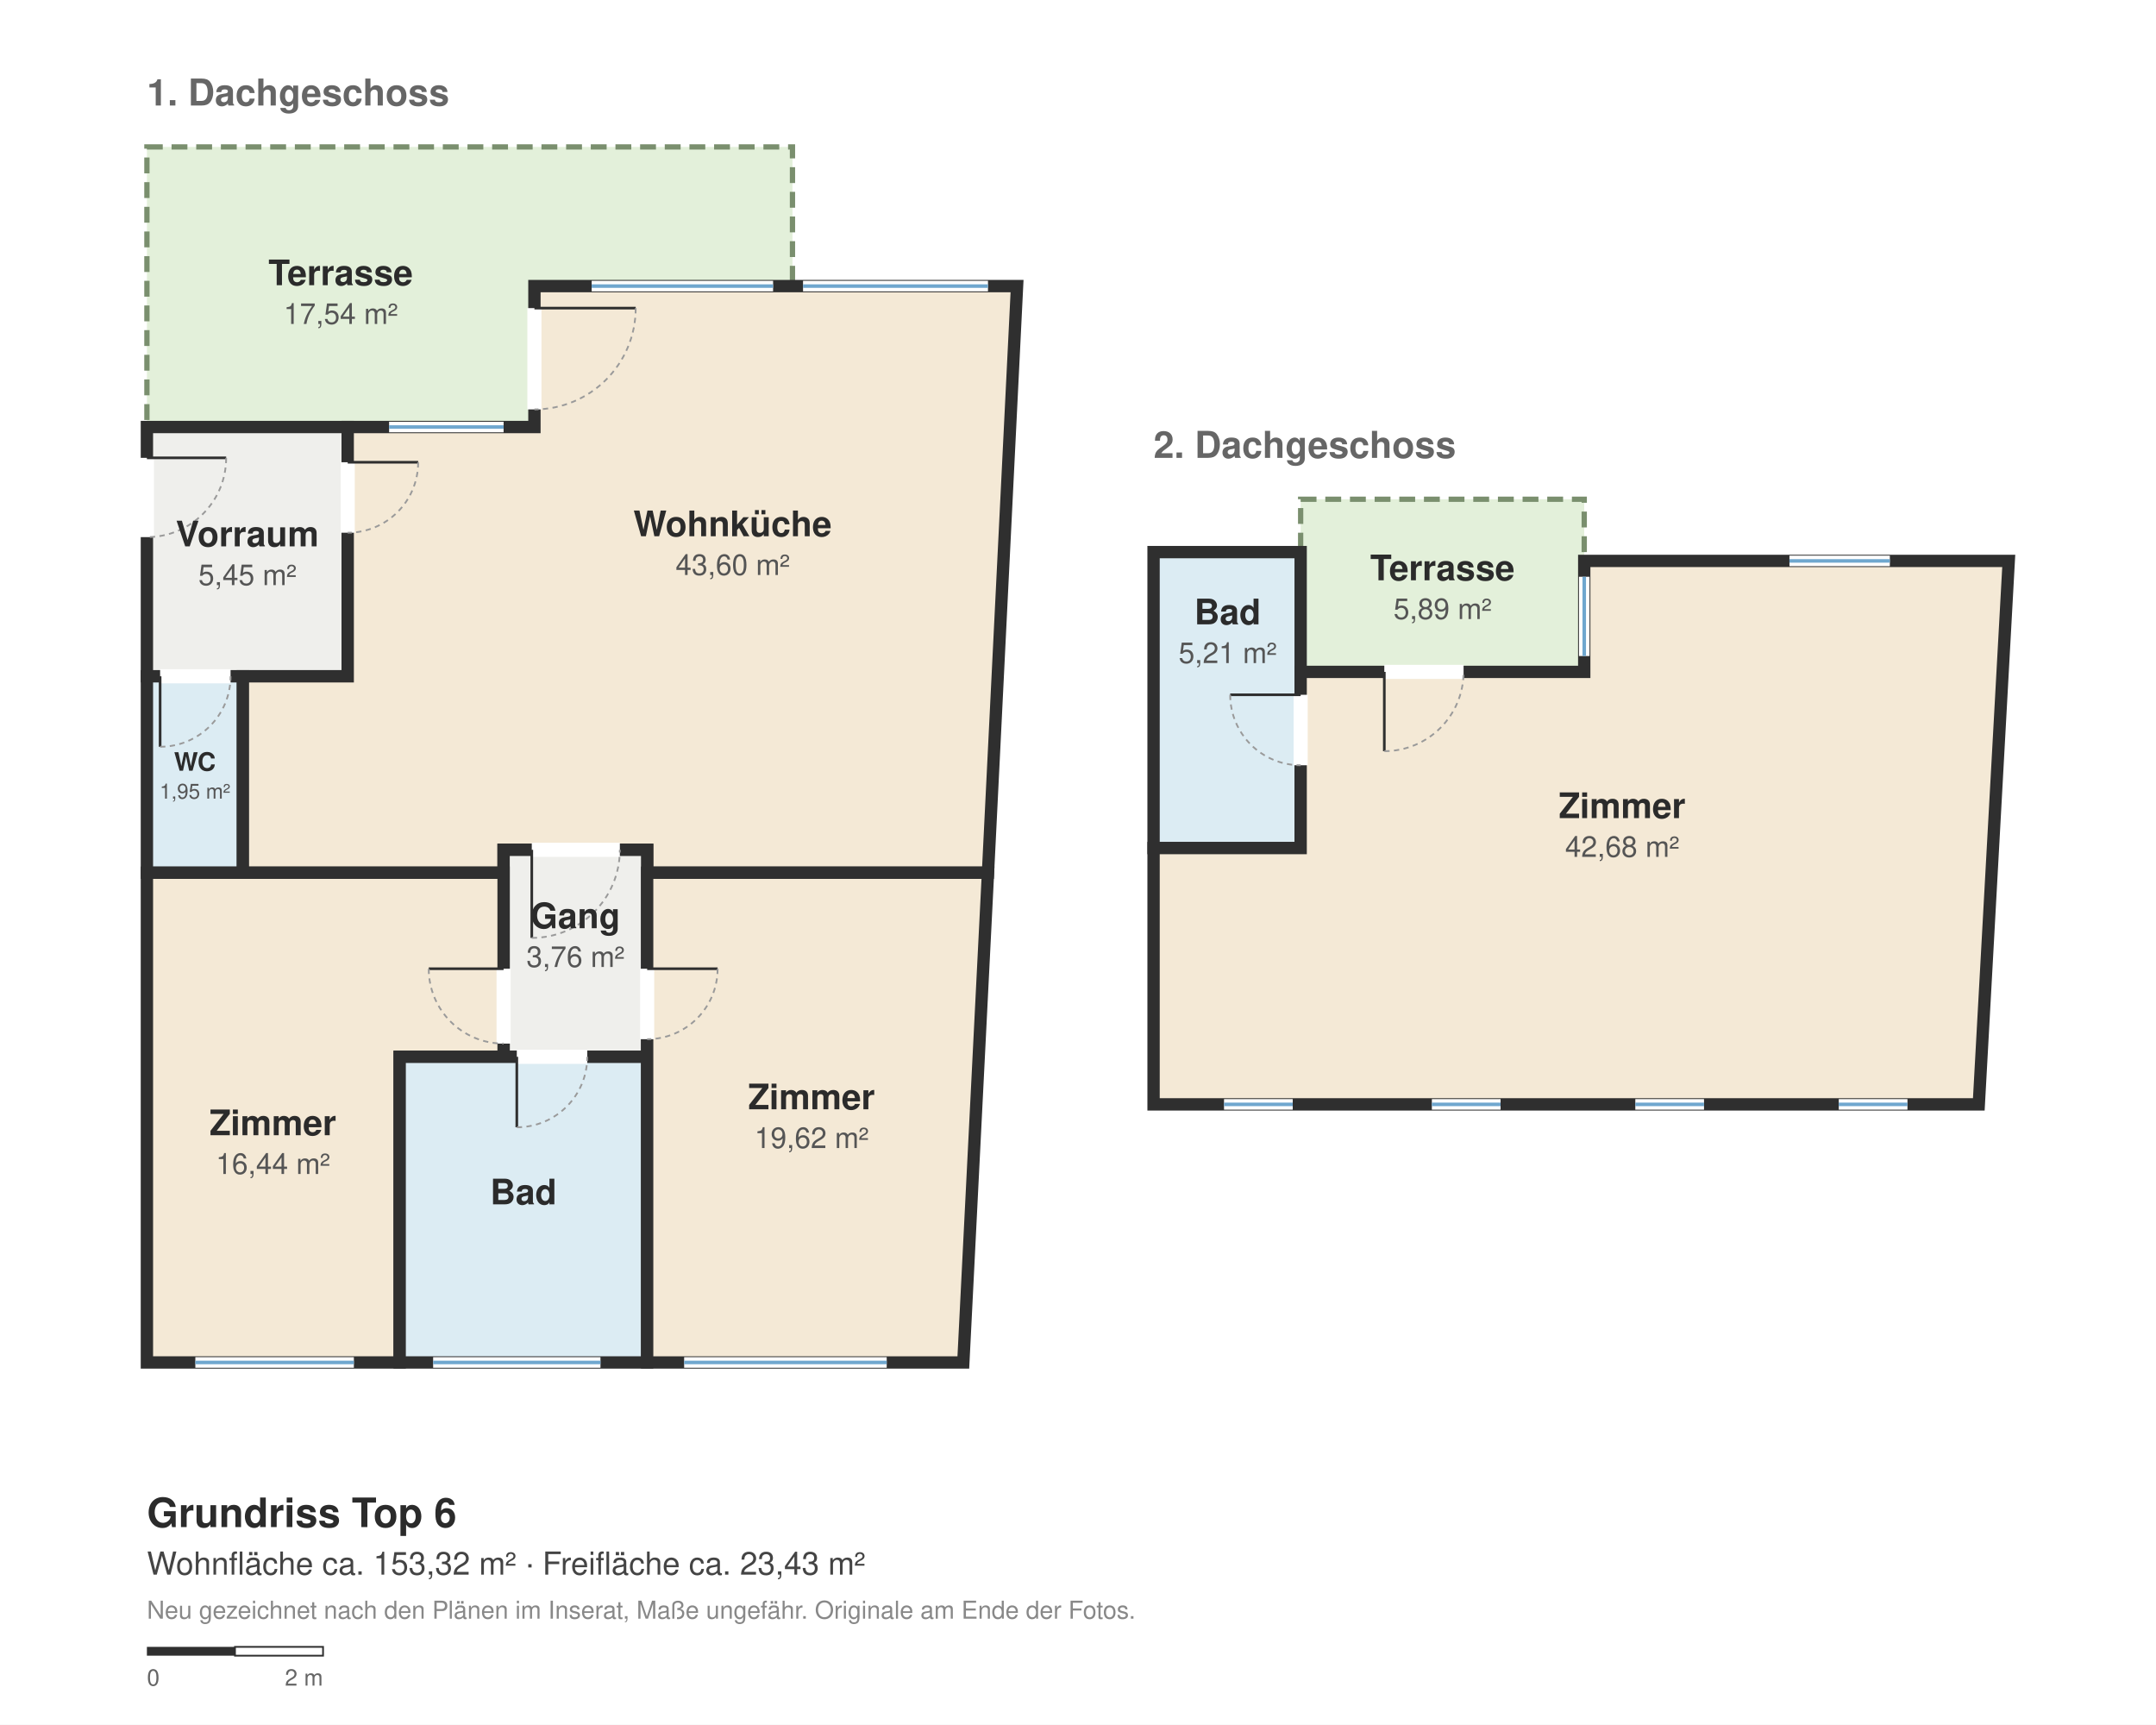
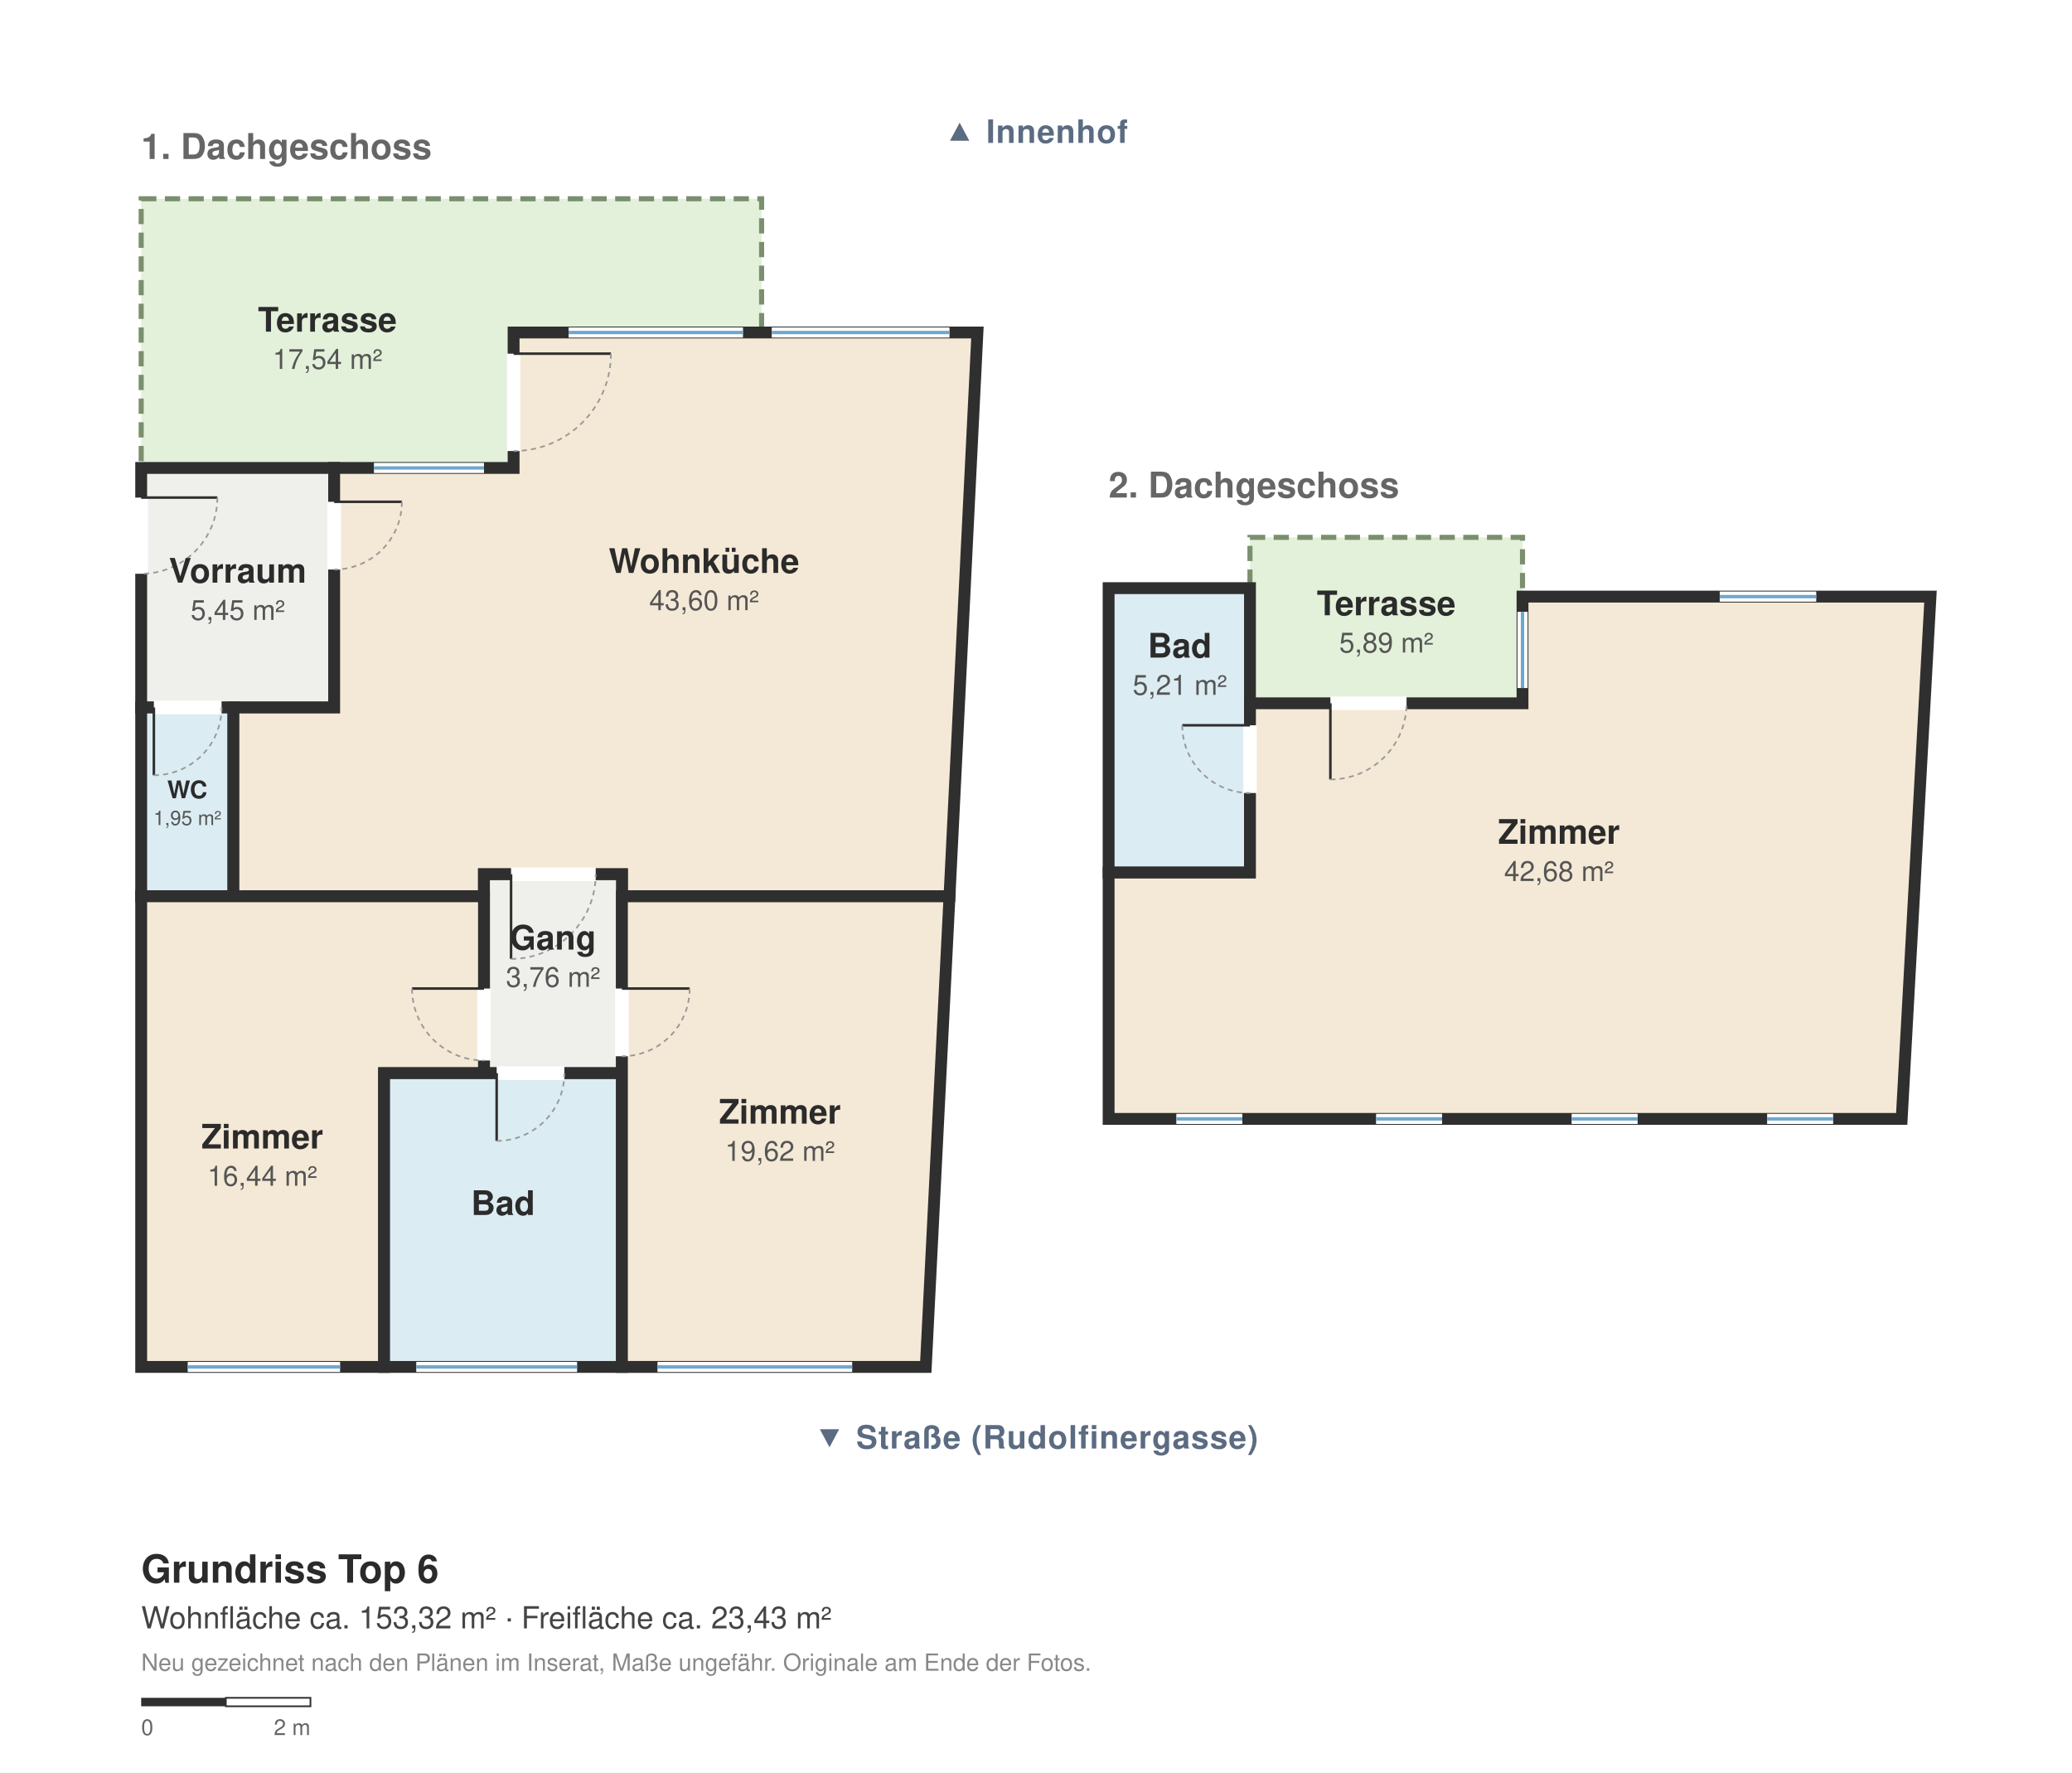
- <svg xmlns="http://www.w3.org/2000/svg" width="2448" height="1958" viewBox="0 0 2448 1958" font-family="Helvetica, Arial, sans-serif">
-   <rect width="2448" height="1958" fill="#ffffff" />
-   <polygon points="166.8,166.8 899.8,166.8 899.8,324.8 606.8,324.8 606.8,484.8 166.8,484.8" fill="#e3f0da" stroke="none" />
-   <polygon points="166.8,166.8 899.8,166.8 899.8,324.8 606.8,324.8 606.8,484.8 166.8,484.8" fill="none" stroke="#7a8f6e" stroke-width="6.0" stroke-linejoin="miter" stroke-dasharray="18 10" />
-   <polygon points="166.8,484.8 394.8,484.8 394.8,767.8 166.8,767.8" fill="#efefec" stroke="none" />
-   <polygon points="166.8,484.8 394.8,484.8 394.8,767.8 166.8,767.8" fill="none" stroke="#2f2f2f" stroke-width="14.0" stroke-linejoin="miter" />
-   <polygon points="166.8,767.8 275.8,767.8 275.8,990.8 166.8,990.8" fill="#dcecf3" stroke="none" />
-   <polygon points="166.8,767.8 275.8,767.8 275.8,990.8 166.8,990.8" fill="none" stroke="#2f2f2f" stroke-width="14.0" stroke-linejoin="miter" />
-   <polygon points="606.8,324.8 1154.8,324.8 1121.8,990.8 734.8,990.8 734.8,964.8 571.8,964.8 571.8,990.8 275.8,990.8 275.8,767.8 394.8,767.8 394.8,484.8 606.8,484.8" fill="#f4e9d6" stroke="none" />
-   <polygon points="606.8,324.8 1154.8,324.8 1121.8,990.8 734.8,990.8 734.8,964.8 571.8,964.8 571.8,990.8 275.8,990.8 275.8,767.8 394.8,767.8 394.8,484.8 606.8,484.8" fill="none" stroke="#2f2f2f" stroke-width="14.0" stroke-linejoin="miter" />
-   <polygon points="571.8,964.8 734.8,964.8 734.8,1199.8 571.8,1199.8" fill="#efefec" stroke="none" />
-   <polygon points="571.8,964.8 734.8,964.8 734.8,1199.8 571.8,1199.8" fill="none" stroke="#2f2f2f" stroke-width="14.0" stroke-linejoin="miter" />
-   <polygon points="166.8,990.8 571.8,990.8 571.8,1199.8 453.8,1199.8 453.8,1546.8 166.8,1546.8" fill="#f4e9d6" stroke="none" />
-   <polygon points="166.8,990.8 571.8,990.8 571.8,1199.8 453.8,1199.8 453.8,1546.8 166.8,1546.8" fill="none" stroke="#2f2f2f" stroke-width="14.0" stroke-linejoin="miter" />
-   <polygon points="453.8,1199.8 734.8,1199.8 734.8,1546.8 453.8,1546.8" fill="#dcecf3" stroke="none" />
-   <polygon points="453.8,1199.8 734.8,1199.8 734.8,1546.8 453.8,1546.8" fill="none" stroke="#2f2f2f" stroke-width="14.0" stroke-linejoin="miter" />
-   <polygon points="734.8,990.8 1121.8,990.8 1093.8,1546.8 734.8,1546.8" fill="#f4e9d6" stroke="none" />
-   <polygon points="734.8,990.8 1121.8,990.8 1093.8,1546.8 734.8,1546.8" fill="none" stroke="#2f2f2f" stroke-width="14.0" stroke-linejoin="miter" />
-   <polygon points="1476.8,566.8 1798.8,566.8 1798.8,762.8 1476.8,762.8" fill="#e3f0da" stroke="none" />
-   <polygon points="1476.8,566.8 1798.8,566.8 1798.8,762.8 1476.8,762.8" fill="none" stroke="#7a8f6e" stroke-width="6.0" stroke-linejoin="miter" stroke-dasharray="18 10" />
-   <polygon points="1309.8,626.8 1476.8,626.8 1476.8,962.8 1309.8,962.8" fill="#dcecf3" stroke="none" />
-   <polygon points="1309.8,626.8 1476.8,626.8 1476.8,962.8 1309.8,962.8" fill="none" stroke="#2f2f2f" stroke-width="14.0" stroke-linejoin="miter" />
-   <polygon points="1798.8,636.8 2280.8,636.8 2246.8,1253.8 1309.8,1253.8 1309.8,962.8 1476.8,962.8 1476.8,762.8 1798.8,762.8" fill="#f4e9d6" stroke="none" />
-   <polygon points="1798.8,636.8 2280.8,636.8 2246.8,1253.8 1309.8,1253.8 1309.8,962.8 1476.8,962.8 1476.8,762.8 1798.8,762.8" fill="none" stroke="#2f2f2f" stroke-width="14.0" stroke-linejoin="miter" />
-   <line x1="671.8" y1="324.8" x2="877.8" y2="324.8" stroke="#ffffff" stroke-width="12.0" />
-   <line x1="671.8" y1="324.8" x2="877.8" y2="324.8" stroke="#6fa7cf" stroke-width="4" />
-   <line x1="911.8" y1="324.8" x2="1121.8" y2="324.8" stroke="#ffffff" stroke-width="12.0" />
-   <line x1="911.8" y1="324.8" x2="1121.8" y2="324.8" stroke="#6fa7cf" stroke-width="4" />
-   <line x1="441.8" y1="484.8" x2="571.8" y2="484.8" stroke="#ffffff" stroke-width="12.0" />
-   <line x1="441.8" y1="484.8" x2="571.8" y2="484.8" stroke="#6fa7cf" stroke-width="4" />
-   <line x1="221.8" y1="1546.8" x2="401.8" y2="1546.8" stroke="#ffffff" stroke-width="12.0" />
-   <line x1="221.8" y1="1546.8" x2="401.8" y2="1546.8" stroke="#6fa7cf" stroke-width="4" />
-   <line x1="491.8" y1="1546.8" x2="681.8" y2="1546.8" stroke="#ffffff" stroke-width="12.0" />
-   <line x1="491.8" y1="1546.8" x2="681.8" y2="1546.8" stroke="#6fa7cf" stroke-width="4" />
-   <line x1="776.8" y1="1546.8" x2="1006.8" y2="1546.8" stroke="#ffffff" stroke-width="12.0" />
-   <line x1="776.8" y1="1546.8" x2="1006.8" y2="1546.8" stroke="#6fa7cf" stroke-width="4" />
-   <line x1="2031.8" y1="636.8" x2="2145.8" y2="636.8" stroke="#ffffff" stroke-width="12.0" />
-   <line x1="2031.8" y1="636.8" x2="2145.8" y2="636.8" stroke="#6fa7cf" stroke-width="4" />
-   <line x1="1798.8" y1="654.8" x2="1798.8" y2="744.8" stroke="#ffffff" stroke-width="12.0" />
-   <line x1="1798.8" y1="654.8" x2="1798.8" y2="744.8" stroke="#6fa7cf" stroke-width="4" />
-   <line x1="1389.8" y1="1253.8" x2="1467.8" y2="1253.8" stroke="#ffffff" stroke-width="12.0" />
-   <line x1="1389.8" y1="1253.8" x2="1467.8" y2="1253.8" stroke="#6fa7cf" stroke-width="4" />
-   <line x1="1625.8" y1="1253.8" x2="1703.8" y2="1253.8" stroke="#ffffff" stroke-width="12.0" />
-   <line x1="1625.8" y1="1253.8" x2="1703.8" y2="1253.8" stroke="#6fa7cf" stroke-width="4" />
-   <line x1="1856.8" y1="1253.8" x2="1934.8" y2="1253.8" stroke="#ffffff" stroke-width="12.0" />
-   <line x1="1856.8" y1="1253.8" x2="1934.8" y2="1253.8" stroke="#6fa7cf" stroke-width="4" />
-   <line x1="2087.8" y1="1253.8" x2="2165.8" y2="1253.8" stroke="#ffffff" stroke-width="12.0" />
-   <line x1="2087.8" y1="1253.8" x2="2165.8" y2="1253.8" stroke="#6fa7cf" stroke-width="4" />
-   <line x1="166.8" y1="519.8" x2="166.8" y2="609.8" stroke="#ffffff" stroke-width="16.0" />
-   <line x1="166.8" y1="519.8" x2="256.8" y2="519.8" stroke="#2f2f2f" stroke-width="3" />
-   <path d="M 256.8 519.8 A 90.0 90.0 0 0 1 166.8 609.8" fill="none" stroke="#9a9a9a" stroke-width="2" stroke-dasharray="6 5" />
-   <line x1="394.8" y1="524.8" x2="394.8" y2="604.8" stroke="#ffffff" stroke-width="16.0" />
-   <line x1="394.8" y1="524.8" x2="474.8" y2="524.8" stroke="#2f2f2f" stroke-width="3" />
-   <path d="M 474.8 524.8 A 80.0 80.0 0 0 1 394.8 604.8" fill="none" stroke="#9a9a9a" stroke-width="2" stroke-dasharray="6 5" />
-   <line x1="181.8" y1="767.8" x2="261.8" y2="767.8" stroke="#ffffff" stroke-width="16.0" />
-   <line x1="181.8" y1="767.8" x2="181.8" y2="847.8" stroke="#2f2f2f" stroke-width="3" />
-   <path d="M 181.8 847.8 A 80.0 80.0 0 0 0 261.8 767.8" fill="none" stroke="#9a9a9a" stroke-width="2" stroke-dasharray="6 5" />
-   <line x1="606.8" y1="349.8" x2="606.8" y2="464.8" stroke="#ffffff" stroke-width="16.0" />
-   <line x1="606.8" y1="349.8" x2="721.8" y2="349.8" stroke="#2f2f2f" stroke-width="3" />
-   <path d="M 721.8 349.8 A 115.0 115.0 0 0 1 606.8 464.8" fill="none" stroke="#9a9a9a" stroke-width="2" stroke-dasharray="6 5" />
-   <line x1="603.8" y1="964.8" x2="703.8" y2="964.8" stroke="#ffffff" stroke-width="16.0" />
-   <line x1="603.8" y1="964.8" x2="603.8" y2="1064.8" stroke="#2f2f2f" stroke-width="3" />
-   <path d="M 603.8 1064.8 A 100.0 100.0 0 0 0 703.8 964.8" fill="none" stroke="#9a9a9a" stroke-width="2" stroke-dasharray="6 5" />
-   <line x1="571.8" y1="1099.8" x2="571.8" y2="1184.8" stroke="#ffffff" stroke-width="16.0" />
-   <line x1="571.8" y1="1099.8" x2="486.8" y2="1099.8" stroke="#2f2f2f" stroke-width="3" />
-   <path d="M 486.8 1099.8 A 85.0 85.0 0 0 0 571.8 1184.8" fill="none" stroke="#9a9a9a" stroke-width="2" stroke-dasharray="6 5" />
-   <line x1="734.8" y1="1099.8" x2="734.8" y2="1179.8" stroke="#ffffff" stroke-width="16.0" />
-   <line x1="734.8" y1="1099.8" x2="814.8" y2="1099.8" stroke="#2f2f2f" stroke-width="3" />
-   <path d="M 814.8 1099.8 A 80.0 80.0 0 0 1 734.8 1179.8" fill="none" stroke="#9a9a9a" stroke-width="2" stroke-dasharray="6 5" />
-   <line x1="586.8" y1="1199.8" x2="666.8" y2="1199.8" stroke="#ffffff" stroke-width="16.0" />
-   <line x1="586.8" y1="1199.8" x2="586.8" y2="1279.8" stroke="#2f2f2f" stroke-width="3" />
-   <path d="M 586.8 1279.8 A 80.0 80.0 0 0 0 666.8 1199.8" fill="none" stroke="#9a9a9a" stroke-width="2" stroke-dasharray="6 5" />
-   <line x1="1476.8" y1="788.8" x2="1476.8" y2="868.8" stroke="#ffffff" stroke-width="16.0" />
-   <line x1="1476.8" y1="788.8" x2="1396.8" y2="788.8" stroke="#2f2f2f" stroke-width="3" />
-   <path d="M 1396.8 788.8 A 80.0 80.0 0 0 0 1476.8 868.8" fill="none" stroke="#9a9a9a" stroke-width="2" stroke-dasharray="6 5" />
-   <line x1="1571.8" y1="762.8" x2="1661.8" y2="762.8" stroke="#ffffff" stroke-width="16.0" />
-   <line x1="1571.8" y1="762.8" x2="1571.8" y2="852.8" stroke="#2f2f2f" stroke-width="3" />
-   <path d="M 1571.8 852.8 A 90.0 90.0 0 0 0 1661.8 762.8" fill="none" stroke="#9a9a9a" stroke-width="2" stroke-dasharray="6 5" />
-   <text x="386.8" y="323.8" font-size="40.0" font-weight="700" fill="#2b2b2b" text-anchor="middle">Terrasse</text>
-   <text x="386.8" y="367.8" font-size="32.8" fill="#555" text-anchor="middle">17,54 m²</text>
-   <text x="280.8" y="620.3" font-size="40.0" font-weight="700" fill="#2b2b2b" text-anchor="middle">Vorraum</text>
-   <text x="280.8" y="664.3" font-size="32.8" fill="#555" text-anchor="middle">5,45 m²</text>
-   <text x="221.3" y="875.0" font-size="28.8" font-weight="700" fill="#2b2b2b" text-anchor="middle">WC</text>
-   <text x="221.3" y="906.7" font-size="23.6" fill="#555" text-anchor="middle">1,95 m²</text>
-   <text x="831.8" y="608.8" font-size="40.0" font-weight="700" fill="#2b2b2b" text-anchor="middle">Wohnküche</text>
-   <text x="831.8" y="652.8" font-size="32.8" fill="#555" text-anchor="middle">43,60 m²</text>
-   <text x="653.3" y="1053.8" font-size="40.0" font-weight="700" fill="#2b2b2b" text-anchor="middle">Gang</text>
-   <text x="653.3" y="1097.8" font-size="32.8" fill="#555" text-anchor="middle">3,76 m²</text>
-   <text x="309.8" y="1288.8" font-size="40.0" font-weight="700" fill="#2b2b2b" text-anchor="middle">Zimmer</text>
-   <text x="309.8" y="1332.8" font-size="32.8" fill="#555" text-anchor="middle">16,44 m²</text>
-   <text x="594.3" y="1367.3" font-size="40.0" font-weight="700" fill="#2b2b2b" text-anchor="middle">Bad</text>
-   <text x="921.4" y="1259.4" font-size="40.0" font-weight="700" fill="#2b2b2b" text-anchor="middle">Zimmer</text>
-   <text x="921.4" y="1303.4" font-size="32.8" fill="#555" text-anchor="middle">19,62 m²</text>
-   <text x="1637.8" y="658.8" font-size="40.0" font-weight="700" fill="#2b2b2b" text-anchor="middle">Terrasse</text>
-   <text x="1637.8" y="702.8" font-size="32.8" fill="#555" text-anchor="middle">5,89 m²</text>
-   <text x="1393.8" y="708.8" font-size="40.0" font-weight="700" fill="#2b2b2b" text-anchor="middle">Bad</text>
-   <text x="1393.8" y="752.8" font-size="32.8" fill="#555" text-anchor="middle">5,21 m²</text>
-   <text x="1841.8" y="928.8" font-size="40.0" font-weight="700" fill="#2b2b2b" text-anchor="middle">Zimmer</text>
-   <text x="1841.8" y="972.8" font-size="32.8" fill="#555" text-anchor="middle">42,68 m²</text>
-   <text x="166.8" y="119.8" font-size="42.0" font-weight="700" fill="#666" text-anchor="start">1. Dachgeschoss</text>
-   <text x="1309.8" y="519.8" font-size="42.0" font-weight="700" fill="#666" text-anchor="start">2. Dachgeschoss</text>
-   <text x="166.8" y="1733.7" font-size="46.0" font-weight="700" fill="#2b2b2b">Grundriss Top 6</text>
-   <text x="166.8" y="1787.7" font-size="36.0" fill="#444">Wohnfläche ca. 153,32 m² · Freifläche ca. 23,43 m²</text>
-   <text x="166.8" y="1837.7" font-size="28.0" fill="#888">Neu gezeichnet nach den Plänen im Inserat, Maße ungefähr. Originale am Ende der Fotos.</text>
-   <rect x="166.8" y="1869.7" width="100.0" height="10" fill="#2f2f2f" />
-   <rect x="266.8" y="1869.7" width="100.0" height="10" fill="#ffffff" stroke="#2f2f2f" stroke-width="2" />
-   <text x="166.8" y="1913.7" font-size="26.0" fill="#666">0</text>
-   <text x="366.8" y="1913.7" font-size="26.0" fill="#666" text-anchor="end">2 m</text>
+ <svg xmlns="http://www.w3.org/2000/svg" width="2448" height="2094" viewBox="0 0 2448 2094" font-family="Helvetica, Arial, sans-serif">
+   <rect width="2448" height="2094" fill="#ffffff" />
+   <polygon points="166.8,234.8 899.8,234.8 899.8,392.8 606.8,392.8 606.8,552.8 166.8,552.8" fill="#e3f0da" stroke="none" />
+   <polygon points="166.8,234.8 899.8,234.8 899.8,392.8 606.8,392.8 606.8,552.8 166.8,552.8" fill="none" stroke="#7a8f6e" stroke-width="6.0" stroke-linejoin="miter" stroke-dasharray="18 10" />
+   <polygon points="166.8,552.8 394.8,552.8 394.8,835.8 166.8,835.8" fill="#efefec" stroke="none" />
+   <polygon points="166.8,552.8 394.8,552.8 394.8,835.8 166.8,835.8" fill="none" stroke="#2f2f2f" stroke-width="14.0" stroke-linejoin="miter" />
+   <polygon points="166.8,835.8 275.8,835.8 275.8,1058.8 166.8,1058.8" fill="#dcecf3" stroke="none" />
+   <polygon points="166.8,835.8 275.8,835.8 275.8,1058.8 166.8,1058.8" fill="none" stroke="#2f2f2f" stroke-width="14.0" stroke-linejoin="miter" />
+   <polygon points="606.8,392.8 1154.8,392.8 1121.8,1058.8 734.8,1058.8 734.8,1032.8 571.8,1032.8 571.8,1058.8 275.8,1058.8 275.8,835.8 394.8,835.8 394.8,552.8 606.8,552.8" fill="#f4e9d6" stroke="none" />
+   <polygon points="606.8,392.8 1154.8,392.8 1121.8,1058.8 734.8,1058.8 734.8,1032.8 571.8,1032.8 571.8,1058.8 275.8,1058.8 275.8,835.8 394.8,835.8 394.8,552.8 606.8,552.8" fill="none" stroke="#2f2f2f" stroke-width="14.0" stroke-linejoin="miter" />
+   <polygon points="571.8,1032.8 734.8,1032.8 734.8,1267.8 571.8,1267.8" fill="#efefec" stroke="none" />
+   <polygon points="571.8,1032.8 734.8,1032.8 734.8,1267.8 571.8,1267.8" fill="none" stroke="#2f2f2f" stroke-width="14.0" stroke-linejoin="miter" />
+   <polygon points="166.8,1058.8 571.8,1058.8 571.8,1267.8 453.8,1267.8 453.8,1614.8 166.8,1614.8" fill="#f4e9d6" stroke="none" />
+   <polygon points="166.8,1058.8 571.8,1058.8 571.8,1267.8 453.8,1267.8 453.8,1614.8 166.8,1614.8" fill="none" stroke="#2f2f2f" stroke-width="14.0" stroke-linejoin="miter" />
+   <polygon points="453.8,1267.8 734.8,1267.8 734.8,1614.8 453.8,1614.8" fill="#dcecf3" stroke="none" />
+   <polygon points="453.8,1267.8 734.8,1267.8 734.8,1614.8 453.8,1614.8" fill="none" stroke="#2f2f2f" stroke-width="14.0" stroke-linejoin="miter" />
+   <polygon points="734.8,1058.8 1121.8,1058.8 1093.8,1614.8 734.8,1614.8" fill="#f4e9d6" stroke="none" />
+   <polygon points="734.8,1058.8 1121.8,1058.8 1093.8,1614.8 734.8,1614.8" fill="none" stroke="#2f2f2f" stroke-width="14.0" stroke-linejoin="miter" />
+   <polygon points="1476.8,634.8 1798.8,634.8 1798.8,830.8 1476.8,830.8" fill="#e3f0da" stroke="none" />
+   <polygon points="1476.8,634.8 1798.8,634.8 1798.8,830.8 1476.8,830.8" fill="none" stroke="#7a8f6e" stroke-width="6.0" stroke-linejoin="miter" stroke-dasharray="18 10" />
+   <polygon points="1309.8,694.8 1476.8,694.8 1476.8,1030.8 1309.8,1030.8" fill="#dcecf3" stroke="none" />
+   <polygon points="1309.8,694.8 1476.8,694.8 1476.8,1030.8 1309.8,1030.8" fill="none" stroke="#2f2f2f" stroke-width="14.0" stroke-linejoin="miter" />
+   <polygon points="1798.8,704.8 2280.8,704.8 2246.8,1321.8 1309.8,1321.8 1309.8,1030.8 1476.8,1030.8 1476.8,830.8 1798.8,830.8" fill="#f4e9d6" stroke="none" />
+   <polygon points="1798.8,704.8 2280.8,704.8 2246.8,1321.8 1309.8,1321.8 1309.8,1030.8 1476.8,1030.8 1476.8,830.8 1798.8,830.8" fill="none" stroke="#2f2f2f" stroke-width="14.0" stroke-linejoin="miter" />
+   <line x1="671.8" y1="392.8" x2="877.8" y2="392.8" stroke="#ffffff" stroke-width="12.0" />
+   <line x1="671.8" y1="392.8" x2="877.8" y2="392.8" stroke="#6fa7cf" stroke-width="4" />
+   <line x1="911.8" y1="392.8" x2="1121.8" y2="392.8" stroke="#ffffff" stroke-width="12.0" />
+   <line x1="911.8" y1="392.8" x2="1121.8" y2="392.8" stroke="#6fa7cf" stroke-width="4" />
+   <line x1="441.8" y1="552.8" x2="571.8" y2="552.8" stroke="#ffffff" stroke-width="12.0" />
+   <line x1="441.8" y1="552.8" x2="571.8" y2="552.8" stroke="#6fa7cf" stroke-width="4" />
+   <line x1="221.8" y1="1614.8" x2="401.8" y2="1614.8" stroke="#ffffff" stroke-width="12.0" />
+   <line x1="221.8" y1="1614.8" x2="401.8" y2="1614.8" stroke="#6fa7cf" stroke-width="4" />
+   <line x1="491.8" y1="1614.8" x2="681.8" y2="1614.8" stroke="#ffffff" stroke-width="12.0" />
+   <line x1="491.8" y1="1614.8" x2="681.8" y2="1614.8" stroke="#6fa7cf" stroke-width="4" />
+   <line x1="776.8" y1="1614.8" x2="1006.8" y2="1614.8" stroke="#ffffff" stroke-width="12.0" />
+   <line x1="776.8" y1="1614.8" x2="1006.8" y2="1614.8" stroke="#6fa7cf" stroke-width="4" />
+   <line x1="2031.8" y1="704.8" x2="2145.8" y2="704.8" stroke="#ffffff" stroke-width="12.0" />
+   <line x1="2031.8" y1="704.8" x2="2145.8" y2="704.8" stroke="#6fa7cf" stroke-width="4" />
+   <line x1="1798.8" y1="722.8" x2="1798.8" y2="812.8" stroke="#ffffff" stroke-width="12.0" />
+   <line x1="1798.8" y1="722.8" x2="1798.8" y2="812.8" stroke="#6fa7cf" stroke-width="4" />
+   <line x1="1389.8" y1="1321.8" x2="1467.8" y2="1321.8" stroke="#ffffff" stroke-width="12.0" />
+   <line x1="1389.8" y1="1321.8" x2="1467.8" y2="1321.8" stroke="#6fa7cf" stroke-width="4" />
+   <line x1="1625.8" y1="1321.8" x2="1703.8" y2="1321.8" stroke="#ffffff" stroke-width="12.0" />
+   <line x1="1625.8" y1="1321.8" x2="1703.8" y2="1321.8" stroke="#6fa7cf" stroke-width="4" />
+   <line x1="1856.8" y1="1321.8" x2="1934.8" y2="1321.8" stroke="#ffffff" stroke-width="12.0" />
+   <line x1="1856.8" y1="1321.8" x2="1934.8" y2="1321.8" stroke="#6fa7cf" stroke-width="4" />
+   <line x1="2087.8" y1="1321.8" x2="2165.8" y2="1321.8" stroke="#ffffff" stroke-width="12.0" />
+   <line x1="2087.8" y1="1321.8" x2="2165.8" y2="1321.8" stroke="#6fa7cf" stroke-width="4" />
+   <line x1="166.8" y1="587.8" x2="166.8" y2="677.8" stroke="#ffffff" stroke-width="16.0" />
+   <line x1="166.8" y1="587.8" x2="256.8" y2="587.8" stroke="#2f2f2f" stroke-width="3" />
+   <path d="M 256.8 587.8 A 90.0 90.0 0 0 1 166.8 677.8" fill="none" stroke="#9a9a9a" stroke-width="2" stroke-dasharray="6 5" />
+   <line x1="394.8" y1="592.8" x2="394.8" y2="672.8" stroke="#ffffff" stroke-width="16.0" />
+   <line x1="394.8" y1="592.8" x2="474.8" y2="592.8" stroke="#2f2f2f" stroke-width="3" />
+   <path d="M 474.8 592.8 A 80.0 80.0 0 0 1 394.8 672.8" fill="none" stroke="#9a9a9a" stroke-width="2" stroke-dasharray="6 5" />
+   <line x1="181.8" y1="835.8" x2="261.8" y2="835.8" stroke="#ffffff" stroke-width="16.0" />
+   <line x1="181.8" y1="835.8" x2="181.8" y2="915.8" stroke="#2f2f2f" stroke-width="3" />
+   <path d="M 181.8 915.8 A 80.0 80.0 0 0 0 261.8 835.8" fill="none" stroke="#9a9a9a" stroke-width="2" stroke-dasharray="6 5" />
+   <line x1="606.8" y1="417.8" x2="606.8" y2="532.8" stroke="#ffffff" stroke-width="16.0" />
+   <line x1="606.8" y1="417.8" x2="721.8" y2="417.8" stroke="#2f2f2f" stroke-width="3" />
+   <path d="M 721.8 417.8 A 115.0 115.0 0 0 1 606.8 532.8" fill="none" stroke="#9a9a9a" stroke-width="2" stroke-dasharray="6 5" />
+   <line x1="603.8" y1="1032.8" x2="703.8" y2="1032.8" stroke="#ffffff" stroke-width="16.0" />
+   <line x1="603.8" y1="1032.8" x2="603.8" y2="1132.8" stroke="#2f2f2f" stroke-width="3" />
+   <path d="M 603.8 1132.8 A 100.0 100.0 0 0 0 703.8 1032.8" fill="none" stroke="#9a9a9a" stroke-width="2" stroke-dasharray="6 5" />
+   <line x1="571.8" y1="1167.8" x2="571.8" y2="1252.8" stroke="#ffffff" stroke-width="16.0" />
+   <line x1="571.8" y1="1167.8" x2="486.8" y2="1167.8" stroke="#2f2f2f" stroke-width="3" />
+   <path d="M 486.8 1167.8 A 85.0 85.0 0 0 0 571.8 1252.8" fill="none" stroke="#9a9a9a" stroke-width="2" stroke-dasharray="6 5" />
+   <line x1="734.8" y1="1167.8" x2="734.8" y2="1247.8" stroke="#ffffff" stroke-width="16.0" />
+   <line x1="734.8" y1="1167.8" x2="814.8" y2="1167.8" stroke="#2f2f2f" stroke-width="3" />
+   <path d="M 814.8 1167.8 A 80.0 80.0 0 0 1 734.8 1247.8" fill="none" stroke="#9a9a9a" stroke-width="2" stroke-dasharray="6 5" />
+   <line x1="586.8" y1="1267.8" x2="666.8" y2="1267.8" stroke="#ffffff" stroke-width="16.0" />
+   <line x1="586.8" y1="1267.8" x2="586.8" y2="1347.8" stroke="#2f2f2f" stroke-width="3" />
+   <path d="M 586.8 1347.8 A 80.0 80.0 0 0 0 666.8 1267.8" fill="none" stroke="#9a9a9a" stroke-width="2" stroke-dasharray="6 5" />
+   <line x1="1476.8" y1="856.8" x2="1476.8" y2="936.8" stroke="#ffffff" stroke-width="16.0" />
+   <line x1="1476.8" y1="856.8" x2="1396.8" y2="856.8" stroke="#2f2f2f" stroke-width="3" />
+   <path d="M 1396.8 856.8 A 80.0 80.0 0 0 0 1476.8 936.8" fill="none" stroke="#9a9a9a" stroke-width="2" stroke-dasharray="6 5" />
+   <line x1="1571.8" y1="830.8" x2="1661.8" y2="830.8" stroke="#ffffff" stroke-width="16.0" />
+   <line x1="1571.8" y1="830.8" x2="1571.8" y2="920.8" stroke="#2f2f2f" stroke-width="3" />
+   <path d="M 1571.8 920.8 A 90.0 90.0 0 0 0 1661.8 830.8" fill="none" stroke="#9a9a9a" stroke-width="2" stroke-dasharray="6 5" />
+   <text x="386.8" y="391.8" font-size="40.0" font-weight="700" fill="#2b2b2b" text-anchor="middle">Terrasse</text>
+   <text x="386.8" y="435.8" font-size="32.8" fill="#555" text-anchor="middle">17,54 m²</text>
+   <text x="280.8" y="688.3" font-size="40.0" font-weight="700" fill="#2b2b2b" text-anchor="middle">Vorraum</text>
+   <text x="280.8" y="732.3" font-size="32.8" fill="#555" text-anchor="middle">5,45 m²</text>
+   <text x="221.3" y="943.0" font-size="28.8" font-weight="700" fill="#2b2b2b" text-anchor="middle">WC</text>
+   <text x="221.3" y="974.7" font-size="23.6" fill="#555" text-anchor="middle">1,95 m²</text>
+   <text x="831.8" y="676.8" font-size="40.0" font-weight="700" fill="#2b2b2b" text-anchor="middle">Wohnküche</text>
+   <text x="831.8" y="720.8" font-size="32.8" fill="#555" text-anchor="middle">43,60 m²</text>
+   <text x="653.3" y="1121.8" font-size="40.0" font-weight="700" fill="#2b2b2b" text-anchor="middle">Gang</text>
+   <text x="653.3" y="1165.8" font-size="32.8" fill="#555" text-anchor="middle">3,76 m²</text>
+   <text x="309.8" y="1356.8" font-size="40.0" font-weight="700" fill="#2b2b2b" text-anchor="middle">Zimmer</text>
+   <text x="309.8" y="1400.8" font-size="32.8" fill="#555" text-anchor="middle">16,44 m²</text>
+   <text x="594.3" y="1435.3" font-size="40.0" font-weight="700" fill="#2b2b2b" text-anchor="middle">Bad</text>
+   <text x="921.4" y="1327.4" font-size="40.0" font-weight="700" fill="#2b2b2b" text-anchor="middle">Zimmer</text>
+   <text x="921.4" y="1371.4" font-size="32.8" fill="#555" text-anchor="middle">19,62 m²</text>
+   <text x="1637.8" y="726.8" font-size="40.0" font-weight="700" fill="#2b2b2b" text-anchor="middle">Terrasse</text>
+   <text x="1637.8" y="770.8" font-size="32.8" fill="#555" text-anchor="middle">5,89 m²</text>
+   <text x="1393.8" y="776.8" font-size="40.0" font-weight="700" fill="#2b2b2b" text-anchor="middle">Bad</text>
+   <text x="1393.8" y="820.8" font-size="32.8" fill="#555" text-anchor="middle">5,21 m²</text>
+   <text x="1841.8" y="996.8" font-size="40.0" font-weight="700" fill="#2b2b2b" text-anchor="middle">Zimmer</text>
+   <text x="1841.8" y="1040.8" font-size="32.8" fill="#555" text-anchor="middle">42,68 m²</text>
+   <text x="166.8" y="187.8" font-size="42.0" font-weight="700" fill="#666" text-anchor="start">1. Dachgeschoss</text>
+   <text x="1309.8" y="587.8" font-size="42.0" font-weight="700" fill="#666" text-anchor="start">2. Dachgeschoss</text>
+   <text x="1223.8" y="168.8" font-size="38.0" font-weight="700" fill="#5b6b82" letter-spacing="1" text-anchor="middle">▲ Innenhof</text>
+   <text x="1223.8" y="1711.2" font-size="38.0" font-weight="700" fill="#5b6b82" letter-spacing="1" text-anchor="middle">▼ Straße (Rudolfinergasse)</text>
+   <text x="166.8" y="1869.7" font-size="46.0" font-weight="700" fill="#2b2b2b">Grundriss Top 6</text>
+   <text x="166.8" y="1923.7" font-size="36.0" fill="#444">Wohnfläche ca. 153,32 m² · Freifläche ca. 23,43 m²</text>
+   <text x="166.8" y="1973.7" font-size="28.0" fill="#888">Neu gezeichnet nach den Plänen im Inserat, Maße ungefähr. Originale am Ende der Fotos.</text>
+   <rect x="166.8" y="2005.7" width="100.0" height="10" fill="#2f2f2f" />
+   <rect x="266.8" y="2005.7" width="100.0" height="10" fill="#ffffff" stroke="#2f2f2f" stroke-width="2" />
+   <text x="166.8" y="2049.7" font-size="26.0" fill="#666">0</text>
+   <text x="366.8" y="2049.7" font-size="26.0" fill="#666" text-anchor="end">2 m</text>
</svg>
